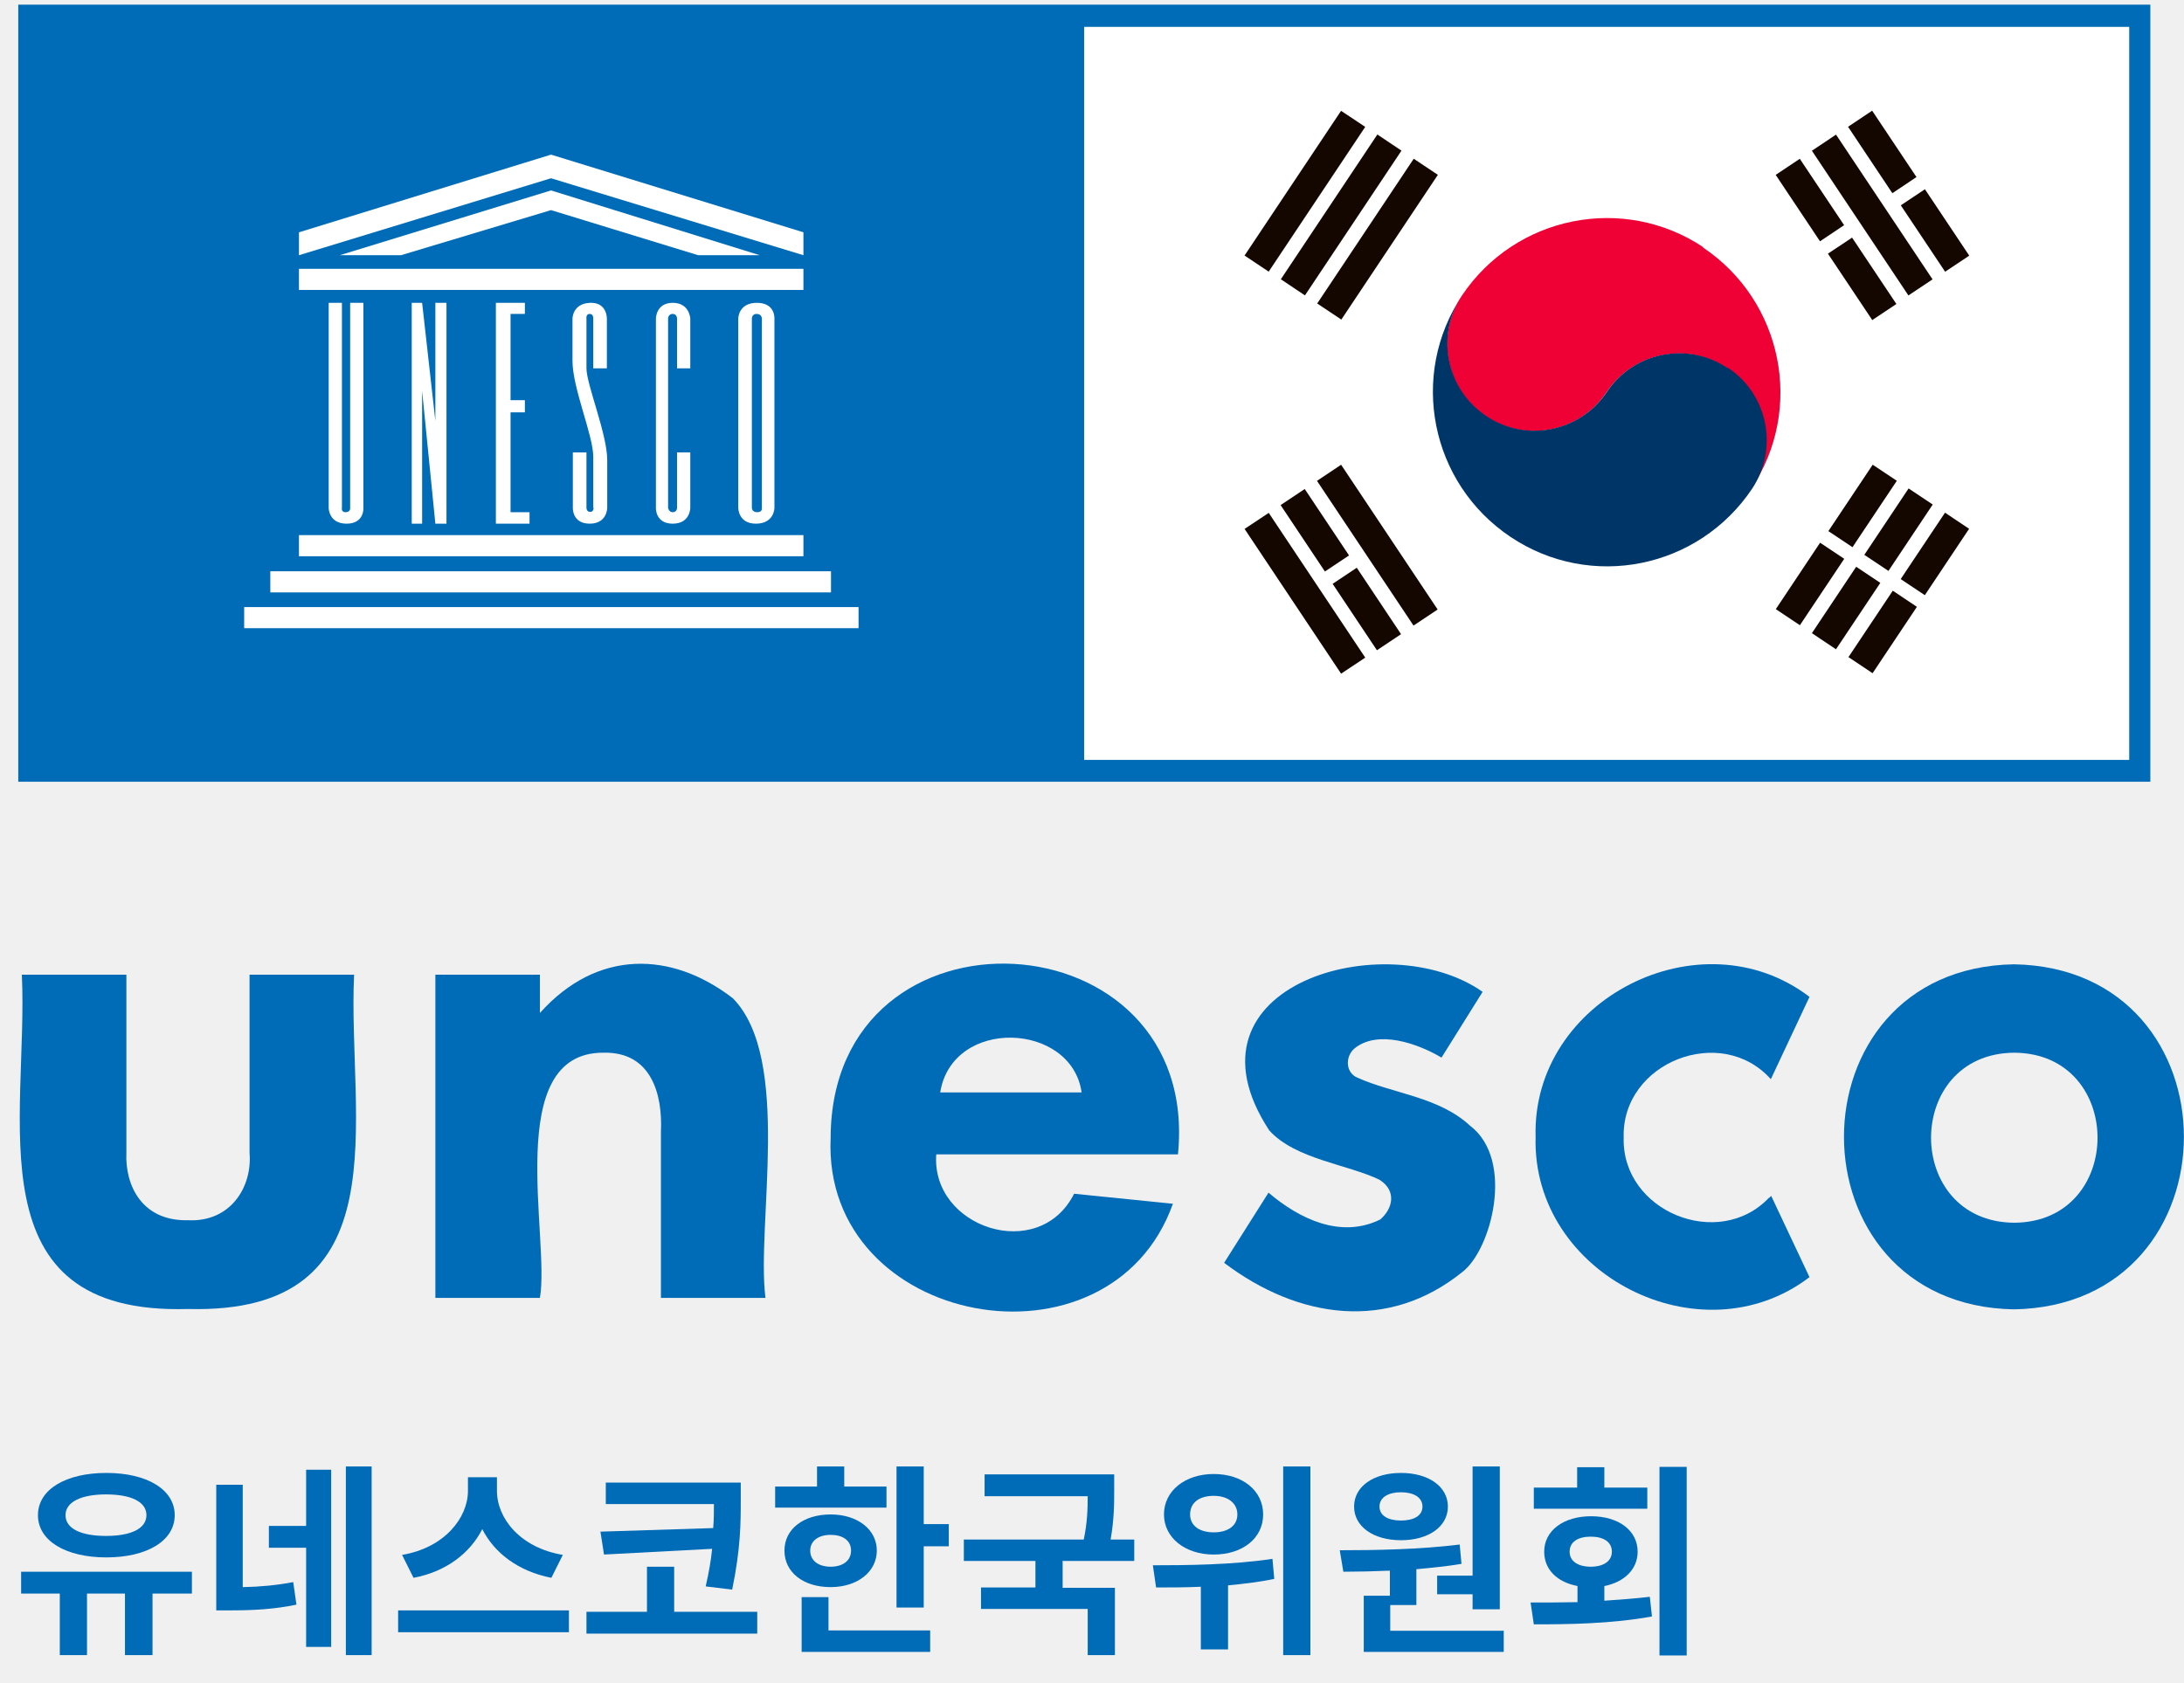
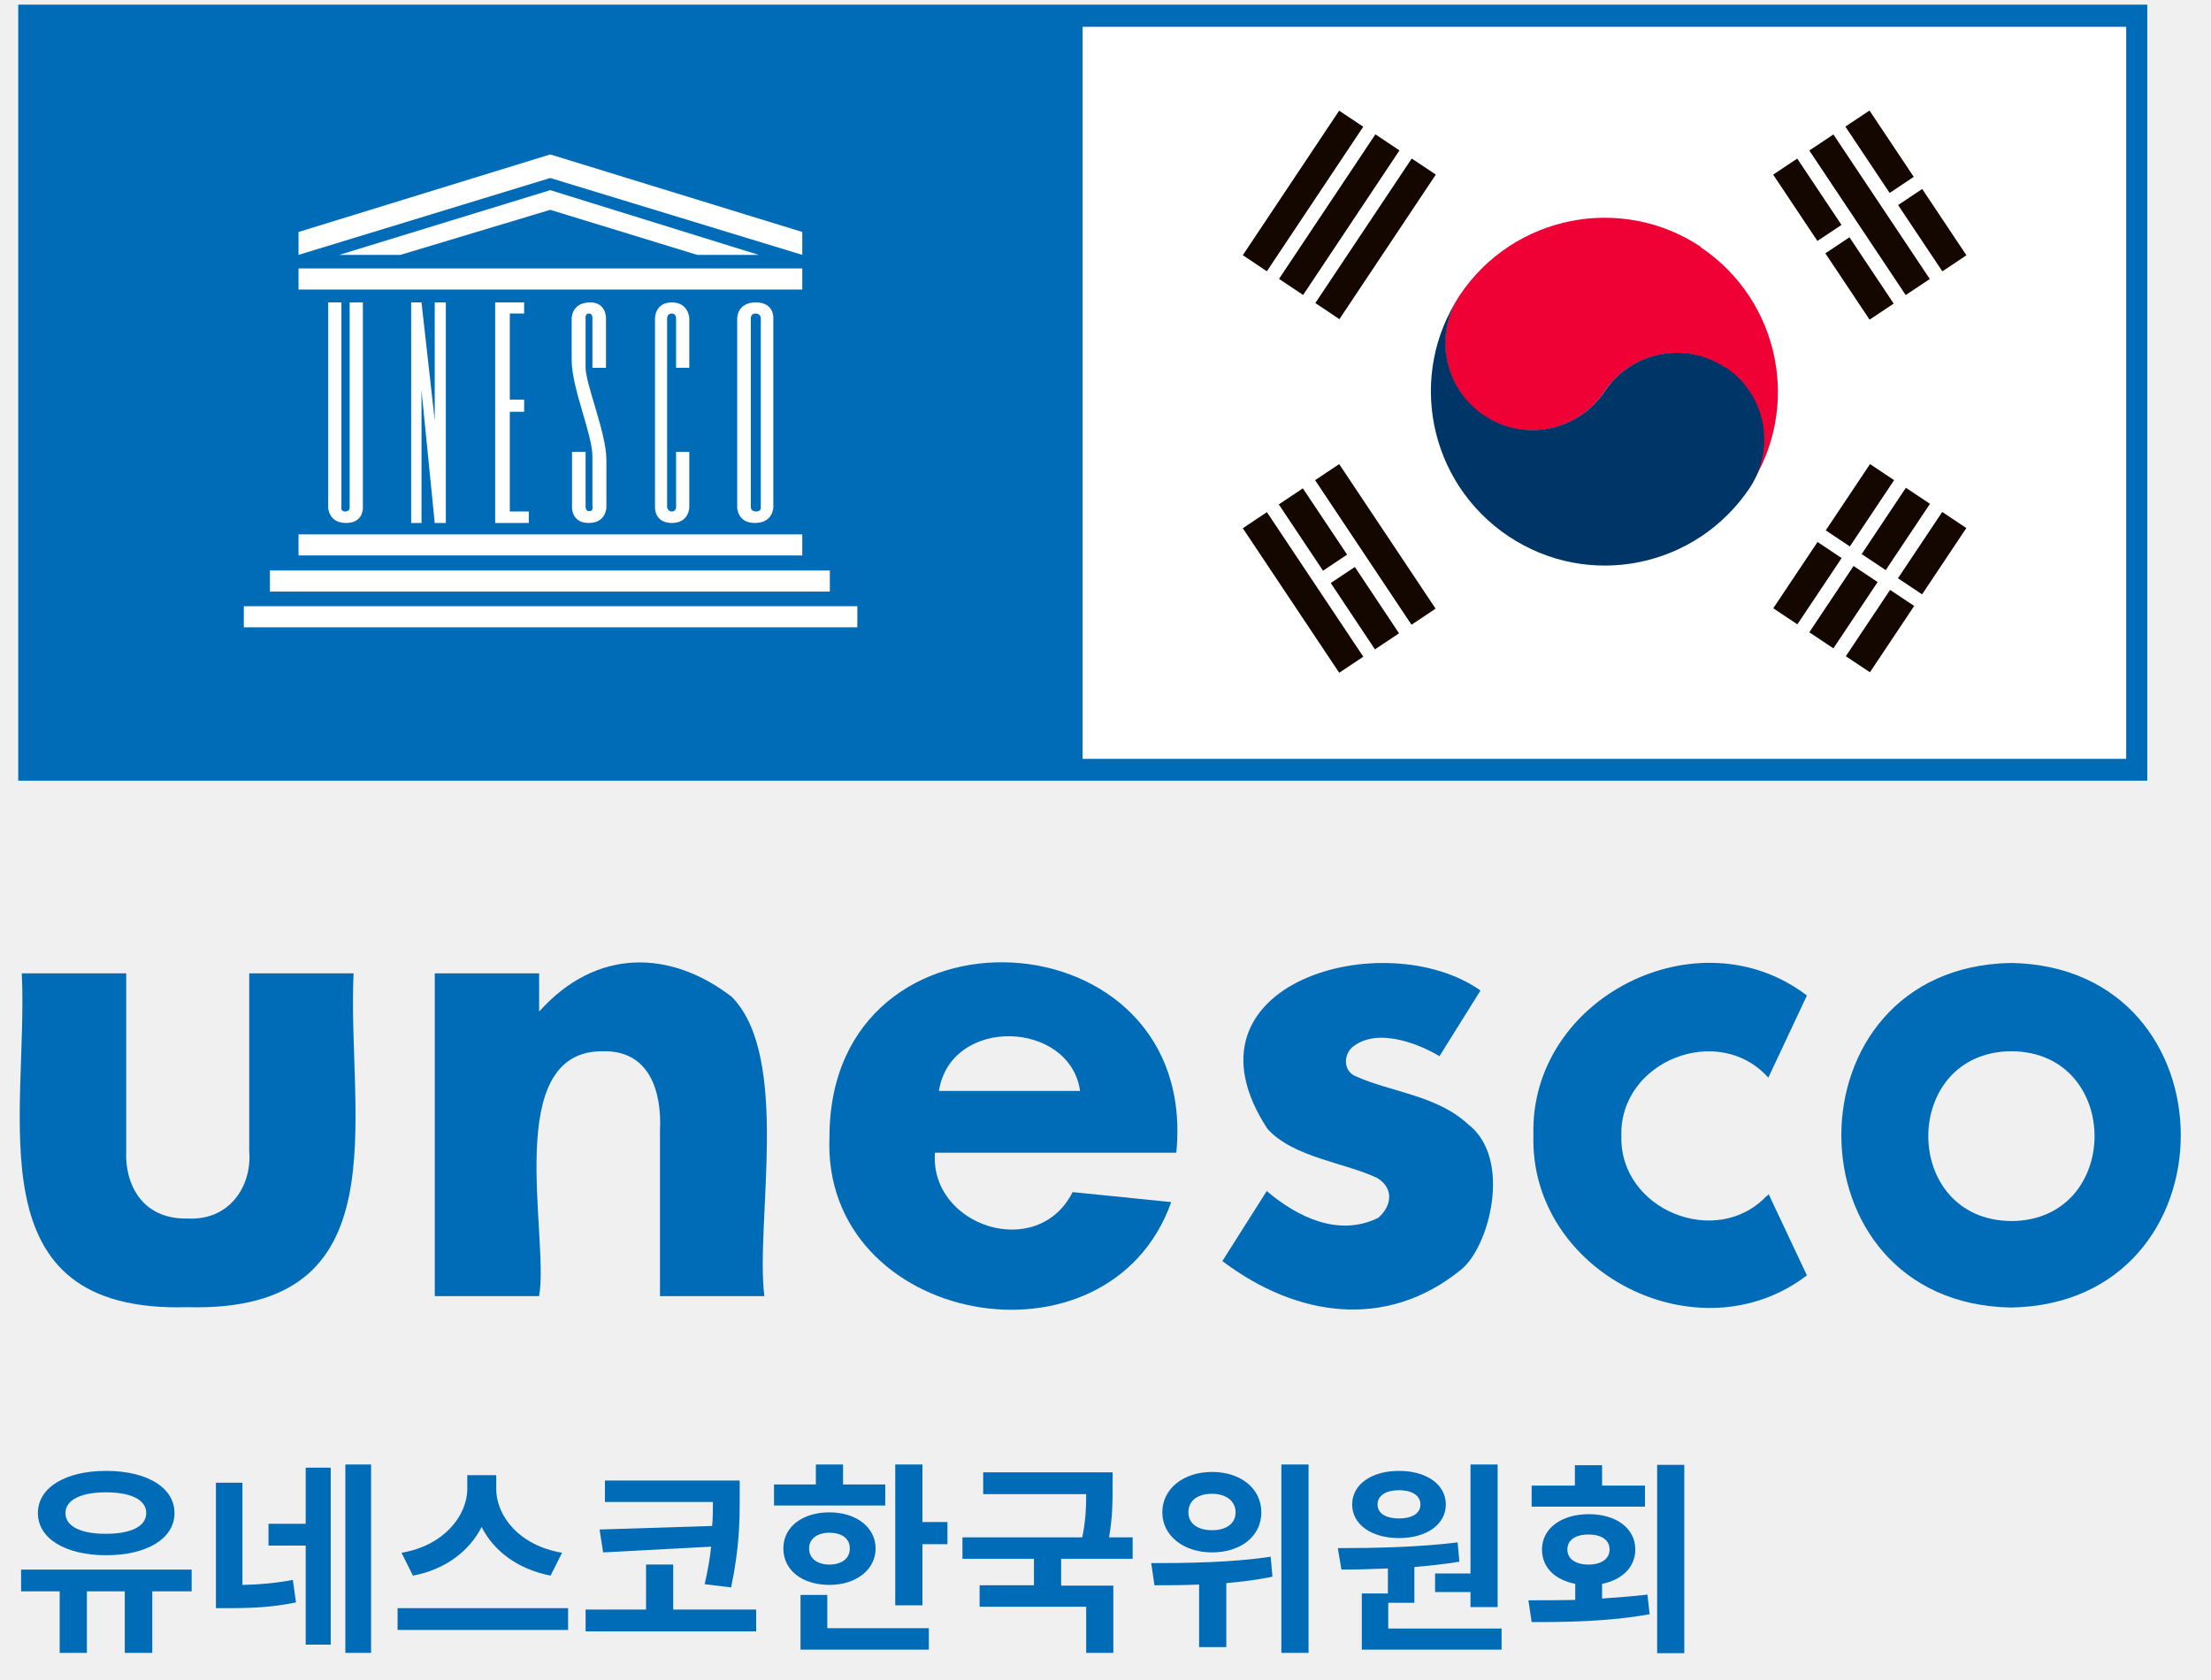
- <svg xmlns="http://www.w3.org/2000/svg" width="61" height="47" viewBox="0 0 61 47" fill="none">
-   <path d="M59.48 0.75H30.29V21.23H59.48V0.75Z" fill="white" />
-   <path d="M3.53 27.23V32.21C3.49 33.11 3.96 34.12 5.25 34.09C6.44 34.15 7.05 33.16 6.97 32.21V27.23H9.89C9.7 31.25 11.28 36.73 5.25 36.57C-0.8 36.75 0.8 31.24 0.61 27.23H3.53Z" fill="#006CB7" />
-   <path d="M12.16 27.23H15.08V28.3C16.68 26.51 18.76 26.57 20.47 27.89C22.13 29.58 21.12 34.22 21.38 36.26H18.46V31.62C18.51 30.59 18.2 29.38 16.86 29.41C14.02 29.39 15.37 34.59 15.08 36.26H12.16V27.22V27.23Z" fill="#006CB7" />
-   <path d="M5.36 44.52H4.26V46.24H3.49V44.52H2.43V46.24H1.67V44.52H0.59V43.91H5.36V44.52ZM1.06 42.33C1.06 41.61 1.84 41.15 2.97 41.15C4.1 41.15 4.88 41.61 4.88 42.33C4.88 43.05 4.1 43.51 2.97 43.51C1.84 43.51 1.06 43.05 1.06 42.33ZM1.83 42.33C1.83 42.71 2.27 42.91 2.96 42.91C3.65 42.91 4.09 42.71 4.09 42.33C4.09 41.95 3.65 41.75 2.96 41.75C2.27 41.75 1.83 41.96 1.83 42.33Z" fill="#006CB7" />
-   <path d="M6.79 44.34C7.27 44.33 7.71 44.29 8.19 44.2L8.28 44.83C7.65 44.96 7.08 44.99 6.41 44.99H6.04V41.48H6.78V44.34H6.79ZM8.55 41.06H9.25V46.01H8.55V43.24H7.51V42.63H8.55V41.06ZM10.38 46.24H9.66V40.97H10.38V46.24Z" fill="#006CB7" />
-   <path d="M15.89 45.6H11.12V44.99H15.89V45.6ZM15.4 44.08C14.48 43.9 13.81 43.39 13.47 42.72C13.13 43.39 12.46 43.91 11.55 44.08L11.23 43.44C12.42 43.24 13.07 42.4 13.07 41.65V41.27H13.88V41.65C13.88 42.42 14.53 43.24 15.72 43.44L15.4 44.08Z" fill="#006CB7" />
-   <path d="M21.15 45.03V45.64H16.38V45.03H18.07V43.77H18.83V45.03H21.15ZM19.92 42.69C19.94 42.45 19.94 42.23 19.94 42.02H16.92V41.42H20.69V41.88C20.69 42.52 20.69 43.25 20.45 44.41L19.71 44.32C19.8 43.93 19.86 43.58 19.89 43.27L16.87 43.43L16.77 42.79L19.94 42.69H19.92Z" fill="#006CB7" />
-   <path d="M24.75 42.12H21.65V41.53H22.82V40.97H23.58V41.53H24.76V42.12H24.75ZM23.2 44.34C22.44 44.34 21.91 43.93 21.91 43.32C21.91 42.71 22.45 42.31 23.2 42.31C23.95 42.31 24.49 42.73 24.49 43.32C24.49 43.91 23.95 44.34 23.2 44.34ZM23.15 45.55H25.98V46.15H22.39V44.62H23.14V45.55H23.15ZM23.2 43.77C23.53 43.77 23.77 43.61 23.77 43.32C23.77 43.03 23.53 42.88 23.2 42.88C22.87 42.88 22.63 43.04 22.63 43.32C22.63 43.6 22.86 43.77 23.2 43.77ZM26.5 42.58V43.2H25.8V44.91H25.04V40.97H25.8V42.58H26.5Z" fill="#006CB7" />
-   <path d="M29.68 43.62V44.36H31.14V46.24H30.38V44.95H27.4V44.35H28.92V43.61H26.92V43.01H30.27C30.37 42.53 30.38 42.15 30.38 41.8H27.5V41.19H31.12V41.61C31.12 42 31.12 42.44 31.02 43.01H31.68V43.61H29.67L29.68 43.62Z" fill="#006CB7" />
-   <path d="M35.59 44.11C35.17 44.2 34.73 44.25 34.3 44.29V46.08H33.54V44.33C33.09 44.35 32.66 44.35 32.29 44.35L32.2 43.73C33.12 43.73 34.43 43.72 35.54 43.55L35.59 44.1V44.11ZM32.51 42.31C32.51 41.65 33.1 41.18 33.9 41.18C34.7 41.18 35.28 41.64 35.28 42.31C35.28 42.98 34.7 43.43 33.9 43.43C33.1 43.43 32.51 42.96 32.51 42.31ZM33.24 42.31C33.24 42.63 33.51 42.81 33.9 42.81C34.29 42.81 34.56 42.63 34.56 42.31C34.56 41.99 34.29 41.79 33.9 41.79C33.51 41.79 33.24 41.97 33.24 42.31ZM36.6 46.24H35.84V40.97H36.6V46.24Z" fill="#006CB7" />
-   <path d="M42 45.55V46.15H38.09V44.58H38.82V43.88C38.36 43.9 37.92 43.91 37.52 43.91L37.42 43.31C38.38 43.31 39.66 43.29 40.77 43.15L40.82 43.69C40.41 43.76 39.98 43.8 39.56 43.84V44.84H38.83V45.56H41.98L42 45.55ZM37.82 42.09C37.82 41.53 38.36 41.15 39.13 41.15C39.9 41.15 40.44 41.53 40.44 42.09C40.44 42.65 39.9 43.03 39.13 43.03C38.36 43.03 37.82 42.65 37.82 42.09ZM38.53 42.09C38.53 42.35 38.78 42.48 39.13 42.48C39.48 42.48 39.73 42.35 39.73 42.09C39.73 41.83 39.48 41.69 39.13 41.69C38.78 41.69 38.53 41.83 38.53 42.09ZM41.13 44.03V40.97H41.89V44.96H41.13V44.54H40.14V44.02H41.13V44.03Z" fill="#006CB7" />
-   <path d="M44.81 44.72C45.24 44.69 45.67 44.66 46.08 44.61L46.14 45.16C44.99 45.37 43.77 45.38 42.84 45.38L42.75 44.77C43.14 44.77 43.59 44.77 44.06 44.76V44.31C43.49 44.2 43.13 43.85 43.13 43.35C43.13 42.76 43.67 42.36 44.44 42.36C45.21 42.36 45.74 42.76 45.74 43.35C45.74 43.84 45.37 44.2 44.81 44.31V44.73V44.72ZM46.01 42.15H42.84V41.56H44.05V40.99H44.81V41.56H46.01V42.15ZM44.43 43.77C44.78 43.77 45.02 43.62 45.02 43.35C45.02 43.08 44.79 42.93 44.43 42.93C44.07 42.93 43.84 43.08 43.84 43.35C43.84 43.62 44.08 43.77 44.43 43.77ZM47.11 46.25H46.35V40.98H47.11V46.25Z" fill="#006CB7" />
-   <path d="M0.51 21.84H60.06V0.13H0.51V21.84ZM59.47 21.23H30.28V0.75H59.47V21.23Z" fill="#006CB7" />
-   <path d="M22.44 14.95H8.35V15.54H22.44V14.95Z" fill="white" />
-   <path d="M23.21 15.96H7.55V16.55H23.21V15.96Z" fill="white" />
-   <path d="M23.98 16.96H6.82V17.55H23.98V16.96Z" fill="white" />
-   <path d="M22.44 7.51H8.35V8.1H22.44V7.51Z" fill="white" />
-   <path d="M11.2 7.13L15.39 5.87L19.5 7.13H21.22L15.39 5.32L9.49 7.13H11.2Z" fill="white" />
-   <path d="M15.39 4.32L8.35 6.49V7.13L15.39 4.98L22.44 7.13V6.49L15.39 4.32Z" fill="white" />
-   <path d="M9.18 14.19C9.18 14.19 9.18 14.63 9.68 14.63C10.18 14.63 10.15 14.19 10.15 14.19V8.46H9.78V14.21C9.78 14.21 9.78 14.31 9.65 14.31C9.52 14.31 9.55 14.18 9.55 14.18V8.46H9.18V14.19Z" fill="white" />
-   <path d="M11.5 14.63H11.79V10.92L12.16 14.63H12.47V8.46H12.16V11.76L11.79 8.46H11.5V14.63Z" fill="white" />
-   <path d="M13.85 14.63H14.79V14.31H14.26V11.52H14.66V11.18H14.26V8.77H14.66V8.46H13.85V14.63Z" fill="white" />
-   <path d="M19.28 10.29V8.9C19.28 8.9 19.26 8.46 18.79 8.46C18.32 8.46 18.32 8.9 18.32 8.9V14.19C18.32 14.19 18.3 14.63 18.79 14.63C19.28 14.63 19.28 14.19 19.28 14.19V12.64H18.91V14.19C18.91 14.19 18.91 14.31 18.79 14.31C18.68 14.31 18.66 14.19 18.66 14.19V8.9C18.66 8.9 18.66 8.77 18.79 8.77C18.91 8.77 18.91 8.9 18.91 8.9V10.29H19.28Z" fill="white" />
-   <path d="M21.28 14.19C21.28 14.19 21.3 14.31 21.15 14.31C21 14.31 21 14.19 21 14.19V8.9C21 8.9 21 8.77 21.13 8.77C21.28 8.77 21.28 8.9 21.28 8.9V14.19ZM21.63 8.9C21.63 8.9 21.66 8.46 21.14 8.46C20.62 8.46 20.62 8.9 20.62 8.9V14.19C20.62 14.19 20.62 14.63 21.11 14.63C21.63 14.63 21.63 14.19 21.63 14.19V8.9Z" fill="white" />
-   <path d="M16.58 14.19C16.58 14.19 16.58 14.31 16.48 14.3C16.38 14.3 16.38 14.19 16.38 14.19V12.64H16V14.19C16 14.19 15.98 14.63 16.47 14.63C16.96 14.63 16.96 14.19 16.96 14.19V12.85C16.96 12.13 16.38 10.74 16.38 10.29V8.9C16.38 8.9 16.36 8.77 16.47 8.77C16.58 8.77 16.57 8.9 16.57 8.9V10.29H16.95V8.9C16.95 8.9 16.96 8.44 16.48 8.46C15.99 8.48 15.99 8.9 15.99 8.9V10.08C15.99 10.85 16.57 12.16 16.57 12.76V14.18L16.58 14.19Z" fill="white" />
-   <path d="M47.58 6.91C45.35 5.42 42.33 6.02 40.83 8.26C40.08 9.38 40.39 10.89 41.5 11.63C42.62 12.38 44.13 12.07 44.87 10.96C45.62 9.84 47.13 9.54 48.24 10.29C49.36 11.04 49.66 12.55 48.91 13.66C50.4 11.43 49.8 8.41 47.56 6.91" fill="#EF0035" />
-   <path d="M48.25 10.28C47.13 9.53 45.62 9.84 44.88 10.95C44.13 12.07 42.62 12.37 41.51 11.62C40.39 10.87 40.09 9.36 40.84 8.25C39.35 10.48 39.95 13.5 42.19 15C44.43 16.5 47.44 15.89 48.94 13.65C49.68 12.53 49.38 11.02 48.27 10.28" fill="#003667" />
-   <path d="M37.457 3.096L34.761 7.139L35.435 7.589L38.131 3.545L37.457 3.096Z" fill="#140700" />
-   <path d="M38.47 3.758L35.774 7.802L36.448 8.252L39.144 4.208L38.47 3.758Z" fill="#140700" />
-   <path d="M39.486 4.435L36.79 8.479L37.464 8.928L40.16 4.885L39.486 4.435Z" fill="#140700" />
-   <path d="M51.281 3.761L50.607 4.211L53.303 8.254L53.977 7.805L51.281 3.761Z" fill="#140700" />
-   <path d="M37.458 12.984L36.784 13.434L39.48 17.477L40.154 17.028L37.458 12.984Z" fill="#140700" />
-   <path d="M35.436 14.328L34.762 14.777L37.458 18.821L38.132 18.372L35.436 14.328Z" fill="#140700" />
-   <path d="M52.305 12.983L51.067 14.838L51.741 15.287L52.979 13.432L52.305 12.983Z" fill="#140700" />
-   <path d="M50.836 15.162L49.599 17.018L50.272 17.467L51.51 15.612L50.836 15.162Z" fill="#140700" />
-   <path d="M51.844 15.834L50.607 17.689L51.28 18.139L52.518 16.284L51.844 15.834Z" fill="#140700" />
-   <path d="M53.308 13.646L52.071 15.501L52.745 15.95L53.982 14.095L53.308 13.646Z" fill="#140700" />
-   <path d="M52.866 16.503L51.628 18.358L52.302 18.808L53.54 16.953L52.866 16.503Z" fill="#140700" />
-   <path d="M54.325 14.323L53.087 16.178L53.761 16.628L54.998 14.773L54.325 14.323Z" fill="#140700" />
-   <path d="M52.29 3.092L51.617 3.542L52.854 5.397L53.528 4.947L52.29 3.092Z" fill="#140700" />
-   <path d="M53.764 5.287L53.09 5.736L54.328 7.591L55.002 7.142L53.764 5.287Z" fill="#140700" />
-   <path d="M50.269 4.436L49.596 4.886L50.833 6.741L51.507 6.291L50.269 4.436Z" fill="#140700" />
-   <path d="M51.729 6.638L51.055 7.087L52.293 8.942L52.967 8.493L51.729 6.638Z" fill="#140700" />
-   <path d="M36.442 13.662L35.768 14.111L37.005 15.966L37.679 15.517L36.442 13.662Z" fill="#140700" />
-   <path d="M37.895 15.861L37.221 16.311L38.458 18.166L39.132 17.717L37.895 15.861Z" fill="#140700" />
-   <path d="M49.41 33.46C48 34.95 45.29 33.84 45.35 31.78C45.29 29.68 48.07 28.59 49.46 30.15L50.54 27.85C47.5 25.53 42.78 27.92 42.89 31.76C42.78 35.6 47.5 38 50.54 35.68L49.47 33.41L49.41 33.47V33.46Z" fill="#006CB7" />
-   <path d="M56.25 26.94C49.92 27.05 49.92 36.47 56.25 36.58C62.58 36.47 62.58 27.05 56.25 26.94ZM56.26 34.16C53.16 34.14 53.16 29.43 56.26 29.41C59.36 29.43 59.36 34.14 56.26 34.16Z" fill="#006CB7" />
-   <path d="M32.9 32.25H26.15C26 34.3 29.02 35.3 30 33.35L32.76 33.63C31 38.56 22.96 37.08 23.2 31.79C23.22 24.93 33.58 25.53 32.9 32.26M30.21 30.52C29.93 28.55 26.6 28.41 26.26 30.52H30.21Z" fill="#006CB7" />
-   <path d="M40.25 29.54C39.61 29.16 38.48 28.75 37.82 29.3C37.56 29.54 37.59 29.98 37.92 30.11C38.89 30.55 40.19 30.64 41.06 31.45C42.32 32.41 41.65 34.93 40.84 35.54C38.78 37.2 36.28 36.86 34.19 35.28L35.43 33.32C36.3 34.06 37.45 34.61 38.55 34.07C38.9 33.77 39.02 33.27 38.53 32.96C37.65 32.53 36.18 32.39 35.45 31.58C32.78 27.5 38.74 25.83 41.41 27.71L40.26 29.55L40.25 29.54Z" fill="#006CB7" />
+ <svg xmlns="http://www.w3.org/2000/svg" width="50" height="38" viewBox="0 0 50 38" fill="none">
+   <g clip-path="url(#clip0_39_41)">
+     <path d="M48.09 0.606H24.49V17.165H48.09V0.606Z" fill="white" />
+     <path d="M2.854 22.016V26.042C2.822 26.77 3.202 27.586 4.245 27.562C5.207 27.611 5.7 26.81 5.636 26.042V22.016H7.996C7.843 25.266 9.12 29.697 4.245 29.567C-0.647 29.713 0.647 25.258 0.493 22.016H2.854Z" fill="#006CB7" />
+     <path d="M9.832 22.016H12.192V22.881C13.486 21.434 15.168 21.482 16.55 22.549C17.892 23.916 17.076 27.667 17.286 29.317H14.925V25.565C14.966 24.732 14.715 23.754 13.632 23.778C11.335 23.762 12.427 27.966 12.192 29.317H9.832V22.008V22.016Z" fill="#006CB7" />
+     <path d="M4.334 35.995H3.444V37.386H2.822V35.995H1.965V37.386H1.35V35.995H0.477V35.502H4.334V35.995ZM0.857 34.224C0.857 33.642 1.488 33.27 2.401 33.27C3.315 33.27 3.946 33.642 3.946 34.224C3.946 34.806 3.315 35.178 2.401 35.178C1.488 35.178 0.857 34.806 0.857 34.224ZM1.48 34.224C1.48 34.531 1.835 34.693 2.393 34.693C2.951 34.693 3.307 34.531 3.307 34.224C3.307 33.917 2.951 33.755 2.393 33.755C1.835 33.755 1.48 33.925 1.48 34.224Z" fill="#006CB7" />
+     <path d="M5.49 35.849C5.878 35.841 6.234 35.809 6.622 35.736L6.694 36.245C6.185 36.351 5.724 36.375 5.182 36.375H4.883V33.537H5.482V35.849H5.49ZM6.913 33.197H7.479V37.2H6.913V34.96H6.072V34.467H6.913V33.197ZM8.392 37.386H7.81V33.125H8.392V37.386Z" fill="#006CB7" />
+     <path d="M12.847 36.868H8.991V36.375H12.847V36.868ZM12.451 35.639C11.707 35.494 11.166 35.081 10.891 34.539C10.616 35.081 10.074 35.502 9.338 35.639L9.08 35.122C10.042 34.96 10.567 34.281 10.567 33.674V33.367H11.222V33.674C11.222 34.297 11.748 34.96 12.71 35.122L12.451 35.639Z" fill="#006CB7" />
+     <path d="M17.1 36.407V36.9H13.243V36.407H14.61V35.388H15.224V36.407H17.1ZM16.105 34.515C16.122 34.321 16.122 34.143 16.122 33.974H13.68V33.488H16.728V33.86C16.728 34.378 16.728 34.968 16.534 35.906L15.935 35.833C16.008 35.518 16.057 35.235 16.081 34.984L13.639 35.114L13.559 34.596L16.122 34.515H16.105Z" fill="#006CB7" />
+     <path d="M20.011 34.054H17.504V33.577H18.45V33.125H19.065V33.577H20.019V34.054H20.011ZM18.758 35.849C18.143 35.849 17.715 35.518 17.715 35.025C17.715 34.531 18.151 34.208 18.758 34.208C19.364 34.208 19.801 34.548 19.801 35.025C19.801 35.502 19.364 35.849 18.758 35.849ZM18.717 36.828H21.005V37.313H18.103V36.076H18.709V36.828H18.717ZM18.758 35.389C19.024 35.389 19.218 35.259 19.218 35.025C19.218 34.79 19.024 34.669 18.758 34.669C18.491 34.669 18.297 34.798 18.297 35.025C18.297 35.251 18.483 35.389 18.758 35.389ZM21.426 34.426V34.928H20.86V36.31H20.245V33.125H20.86V34.426H21.426Z" fill="#006CB7" />
+     <path d="M23.997 35.267V35.865H25.177V37.386H24.563V36.343H22.153V35.857H23.382V35.259H21.765V34.774H24.474C24.555 34.386 24.563 34.079 24.563 33.796H22.234V33.303H25.161V33.642C25.161 33.957 25.161 34.313 25.08 34.774H25.614V35.259H23.988L23.997 35.267Z" fill="#006CB7" />
+     <path d="M28.775 35.663C28.436 35.736 28.08 35.776 27.732 35.809V37.256H27.117V35.841C26.754 35.857 26.406 35.857 26.107 35.857L26.034 35.356C26.778 35.356 27.837 35.348 28.735 35.211L28.775 35.655V35.663ZM26.285 34.208C26.285 33.674 26.762 33.294 27.409 33.294C28.055 33.294 28.524 33.666 28.524 34.208C28.524 34.75 28.055 35.114 27.409 35.114C26.762 35.114 26.285 34.734 26.285 34.208ZM26.875 34.208C26.875 34.467 27.093 34.612 27.409 34.612C27.724 34.612 27.942 34.467 27.942 34.208C27.942 33.949 27.724 33.788 27.409 33.788C27.093 33.788 26.875 33.933 26.875 34.208ZM29.592 37.386H28.977V33.125H29.592V37.386Z" fill="#006CB7" />
+     <path d="M33.957 36.828V37.313H30.796V36.043H31.386V35.477C31.014 35.494 30.659 35.502 30.335 35.502L30.254 35.017C31.031 35.017 32.066 35 32.963 34.887L33.003 35.324C32.672 35.38 32.324 35.413 31.985 35.445V36.254H31.394V36.836H33.941L33.957 36.828ZM30.578 34.03C30.578 33.577 31.014 33.27 31.637 33.27C32.26 33.27 32.696 33.577 32.696 34.03C32.696 34.483 32.26 34.79 31.637 34.79C31.014 34.79 30.578 34.483 30.578 34.03ZM31.152 34.03C31.152 34.24 31.354 34.346 31.637 34.346C31.92 34.346 32.122 34.24 32.122 34.03C32.122 33.82 31.92 33.707 31.637 33.707C31.354 33.707 31.152 33.82 31.152 34.03ZM33.254 35.599V33.125H33.868V36.351H33.254V36.011H32.453V35.591H33.254V35.599Z" fill="#006CB7" />
+     <path d="M36.23 36.157C36.577 36.132 36.925 36.108 37.256 36.068L37.305 36.512C36.375 36.682 35.389 36.69 34.637 36.69L34.564 36.197C34.879 36.197 35.243 36.197 35.623 36.189V35.825C35.162 35.736 34.871 35.453 34.871 35.049C34.871 34.572 35.308 34.249 35.93 34.249C36.553 34.249 36.981 34.572 36.981 35.049C36.981 35.445 36.682 35.736 36.23 35.825V36.165V36.157ZM37.2 34.079H34.637V33.602H35.615V33.141H36.23V33.602H37.2V34.079ZM35.922 35.389C36.205 35.389 36.399 35.267 36.399 35.049C36.399 34.831 36.213 34.709 35.922 34.709C35.631 34.709 35.445 34.831 35.445 35.049C35.445 35.267 35.639 35.389 35.922 35.389ZM38.089 37.394H37.475V33.133H38.089V37.394Z" fill="#006CB7" />
+     <path d="M0.412 17.658H48.559V0.105H0.412V17.658ZM48.082 17.165H24.482V0.606H48.082V17.165Z" fill="#006CB7" />
+     <path d="M18.143 12.087H6.751V12.564H18.143V12.087Z" fill="white" />
+     <path d="M18.766 12.904H6.104V13.381H18.766V12.904Z" fill="white" />
+     <path d="M19.388 13.712H5.514V14.189H19.388V13.712Z" fill="white" />
+     <path d="M18.143 6.072H6.751V6.549H18.143V6.072Z" fill="white" />
+     <path d="M9.055 5.765L12.443 4.746L15.766 5.765H17.157L12.443 4.301L7.673 5.765H9.055Z" fill="white" />
+     <path d="M12.443 3.493L6.751 5.247V5.765L12.443 4.026L18.143 5.765V5.247L12.443 3.493Z" fill="white" />
+     <path d="M7.422 11.473C7.422 11.473 7.422 11.829 7.826 11.829C8.23 11.829 8.206 11.473 8.206 11.473V6.84H7.907V11.489C7.907 11.489 7.907 11.57 7.802 11.57C7.697 11.57 7.721 11.465 7.721 11.465V6.84H7.422V11.473Z" fill="white" />
+     <path d="M9.298 11.829H9.532V8.829L9.831 11.829H10.082V6.84H9.831V9.508L9.532 6.84H9.298V11.829Z" fill="white" />
+     <path d="M11.198 11.829H11.958V11.57H11.529V9.314H11.853V9.039H11.529V7.091H11.853V6.84H11.198V11.829Z" fill="white" />
+     <path d="M15.588 8.319V7.196C15.588 7.196 15.572 6.84 15.192 6.84C14.812 6.84 14.812 7.196 14.812 7.196V11.473C14.812 11.473 14.795 11.829 15.192 11.829C15.588 11.829 15.588 11.473 15.588 11.473V10.22H15.289V11.473C15.289 11.473 15.289 11.57 15.192 11.57C15.103 11.57 15.086 11.473 15.086 11.473V7.196C15.086 7.196 15.086 7.091 15.192 7.091C15.289 7.091 15.289 7.196 15.289 7.196V8.319H15.588Z" fill="white" />
+     <path d="M17.205 11.473C17.205 11.473 17.221 11.57 17.1 11.57C16.979 11.57 16.979 11.473 16.979 11.473V7.196C16.979 7.196 16.979 7.091 17.084 7.091C17.205 7.091 17.205 7.196 17.205 7.196V11.473ZM17.488 7.196C17.488 7.196 17.512 6.84 17.092 6.84C16.671 6.84 16.671 7.196 16.671 7.196V11.473C16.671 11.473 16.671 11.829 17.068 11.829C17.488 11.829 17.488 11.473 17.488 11.473V7.196Z" fill="white" />
+     <path d="M13.405 11.473C13.405 11.473 13.405 11.57 13.324 11.562C13.243 11.562 13.243 11.473 13.243 11.473V10.22H12.936V11.473C12.936 11.473 12.92 11.829 13.316 11.829C13.713 11.829 13.713 11.473 13.713 11.473V10.389C13.713 9.807 13.243 8.684 13.243 8.32V7.196C13.243 7.196 13.227 7.091 13.316 7.091C13.405 7.091 13.397 7.196 13.397 7.196V8.32H13.704V7.196C13.704 7.196 13.713 6.824 13.324 6.84C12.928 6.856 12.928 7.196 12.928 7.196V8.15C12.928 8.772 13.397 9.832 13.397 10.317V11.465L13.405 11.473Z" fill="white" />
+     <path d="M38.469 5.587C36.666 4.382 34.224 4.867 33.011 6.678C32.405 7.584 32.656 8.805 33.553 9.403C34.459 10.009 35.679 9.759 36.278 8.861C36.884 7.956 38.105 7.713 39.002 8.32C39.908 8.926 40.151 10.147 39.544 11.044C40.749 9.241 40.264 6.8 38.453 5.587" fill="#EF0035" />
+     <path d="M39.011 8.311C38.105 7.705 36.884 7.956 36.286 8.853C35.679 9.759 34.459 10.001 33.561 9.395C32.656 8.788 32.413 7.568 33.02 6.67C31.815 8.473 32.3 10.915 34.111 12.128C35.922 13.34 38.356 12.847 39.569 11.036C40.167 10.131 39.924 8.91 39.027 8.311" fill="#003667" />
+     <path d="M30.284 2.503L28.105 5.772L28.649 6.136L30.829 2.866L30.284 2.503Z" fill="#140700" />
+     <path d="M31.103 3.039L28.924 6.308L29.469 6.672L31.648 3.402L31.103 3.039Z" fill="#140700" />
+     <path d="M31.925 3.586L29.745 6.855L30.29 7.219L32.47 3.949L31.925 3.586Z" fill="#140700" />
+     <path d="M41.461 3.041L40.916 3.404L43.096 6.674L43.641 6.311L41.461 3.041Z" fill="#140700" />
+     <path d="M30.285 10.498L29.74 10.861L31.92 14.131L32.465 13.767L30.285 10.498Z" fill="#140700" />
+     <path d="M28.65 11.584L28.105 11.948L30.285 15.217L30.83 14.854L28.65 11.584Z" fill="#140700" />
+     <path d="M42.289 10.497L41.288 11.996L41.833 12.36L42.834 10.86L42.289 10.497Z" fill="#140700" />
+     <path d="M41.102 12.259L40.101 13.759L40.646 14.122L41.647 12.623L41.102 12.259Z" fill="#140700" />
+     <path d="M41.917 12.802L40.916 14.302L41.461 14.665L42.461 13.166L41.917 12.802Z" fill="#140700" />
+     <path d="M43.1 11.033L42.1 12.533L42.644 12.896L43.645 11.396L43.1 11.033Z" fill="#140700" />
+     <path d="M42.743 13.343L41.742 14.843L42.287 15.206L43.288 13.706L42.743 13.343Z" fill="#140700" />
+     <path d="M43.922 11.58L42.921 13.08L43.466 13.444L44.467 11.944L43.922 11.58Z" fill="#140700" />
+     <path d="M42.277 2.5L41.732 2.864L42.733 4.364L43.278 4L42.277 2.5Z" fill="#140700" />
+     <path d="M43.469 4.274L42.924 4.638L43.925 6.138L44.469 5.774L43.469 4.274Z" fill="#140700" />
+     <path d="M40.643 3.587L40.099 3.95L41.099 5.45L41.644 5.087L40.643 3.587Z" fill="#140700" />
+     <path d="M41.824 5.367L41.279 5.73L42.279 7.23L42.824 6.867L41.824 5.367Z" fill="#140700" />
+     <path d="M29.463 11.046L28.919 11.409L29.919 12.909L30.464 12.545L29.463 11.046Z" fill="#140700" />
+     <path d="M30.639 12.824L30.094 13.187L31.093 14.688L31.638 14.325L30.639 12.824Z" fill="#140700" />
+     <path d="M39.949 27.053C38.809 28.257 36.618 27.36 36.666 25.694C36.618 23.996 38.865 23.115 39.989 24.376L40.862 22.517C38.404 20.641 34.588 22.573 34.677 25.678C34.588 28.783 38.404 30.723 40.862 28.848L39.997 27.012L39.949 27.061V27.053Z" fill="#006CB7" />
+     <path d="M45.478 21.781C40.361 21.87 40.361 29.486 45.478 29.575C50.596 29.486 50.596 21.87 45.478 21.781ZM45.487 27.619C42.98 27.602 42.98 23.794 45.487 23.778C47.993 23.794 47.993 27.602 45.487 27.619Z" fill="#006CB7" />
+     <path d="M26.6 26.074H21.143C21.021 27.732 23.463 28.54 24.256 26.964L26.487 27.19C25.064 31.176 18.564 29.98 18.758 25.703C18.774 20.156 27.15 20.641 26.6 26.082M24.425 24.676C24.199 23.083 21.507 22.97 21.232 24.676H24.425Z" fill="#006CB7" />
+     <path d="M32.543 23.884C32.025 23.576 31.112 23.245 30.578 23.689C30.368 23.884 30.392 24.239 30.659 24.344C31.443 24.7 32.494 24.773 33.197 25.428C34.216 26.204 33.675 28.241 33.02 28.735C31.354 30.077 29.333 29.802 27.643 28.524L28.646 26.94C29.349 27.538 30.279 27.983 31.168 27.546C31.451 27.303 31.548 26.899 31.152 26.649C30.441 26.301 29.252 26.188 28.662 25.533C26.503 22.234 31.322 20.884 33.48 22.404L32.551 23.892L32.543 23.884Z" fill="#006CB7" />
+   </g>
+   <defs>
+     <clipPath id="clip0_39_41">
+       <rect width="49.319" height="38" fill="white" />
+     </clipPath>
+   </defs>
</svg>
